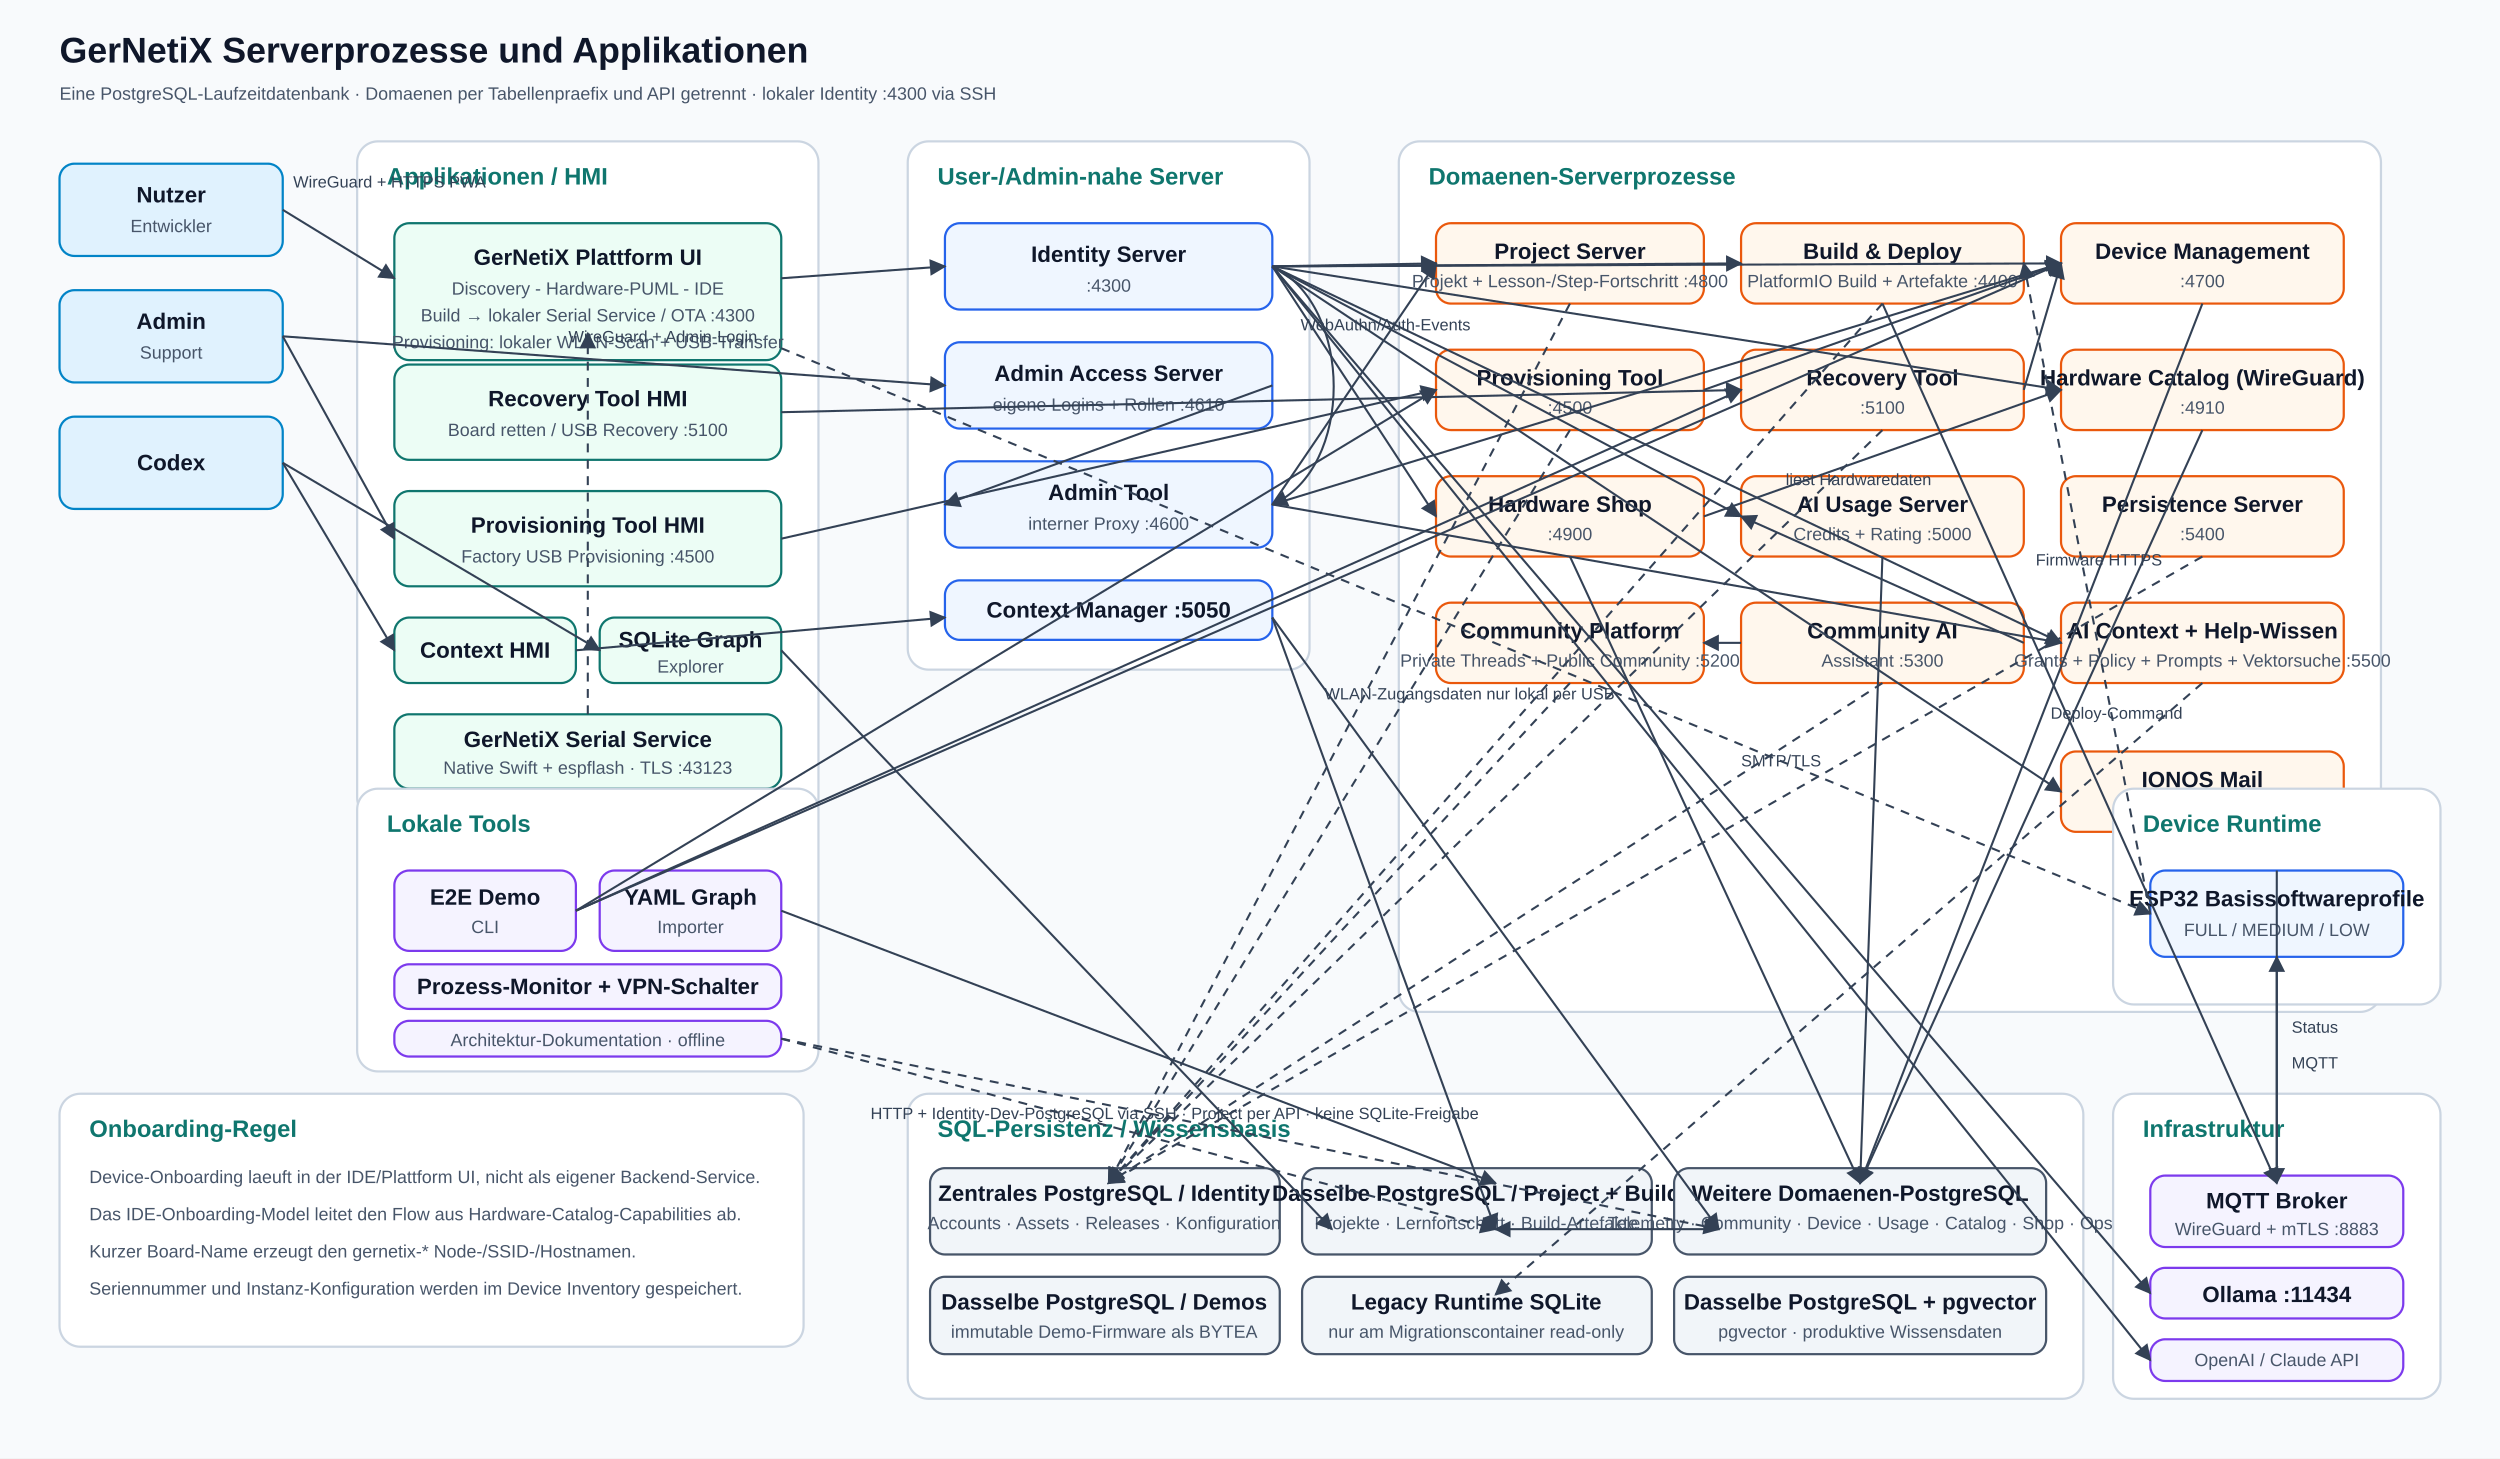
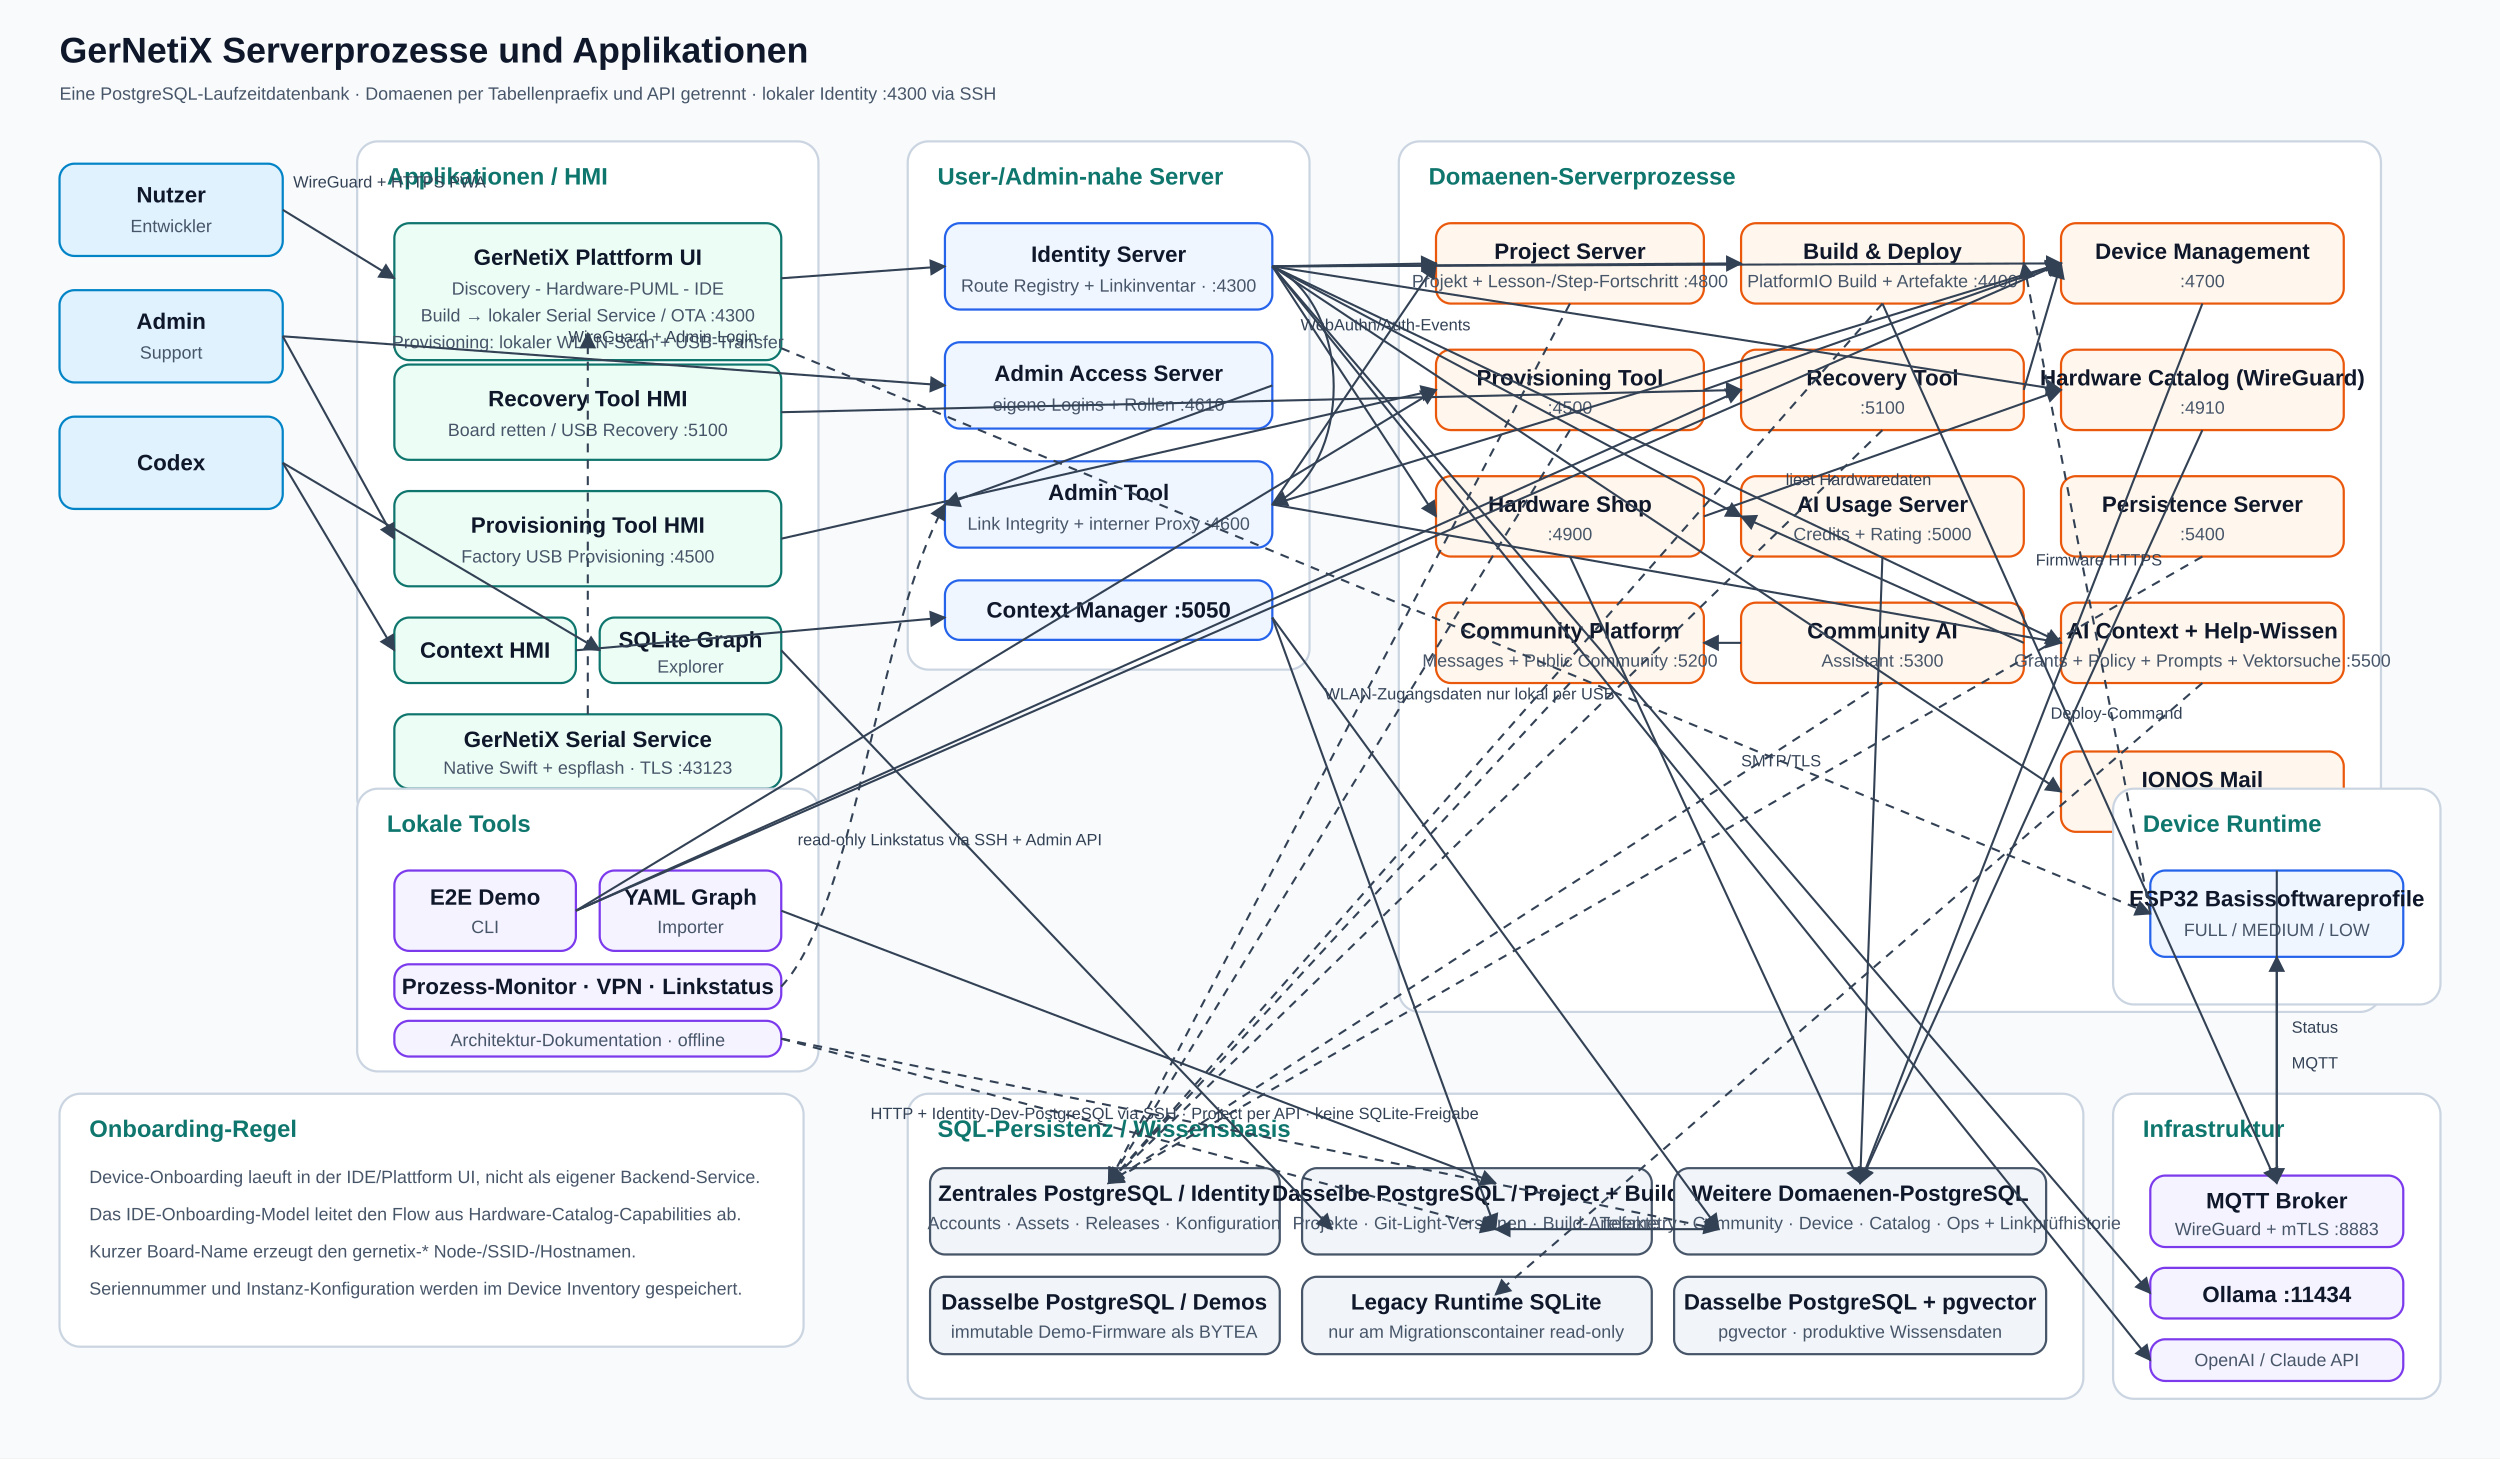
<svg xmlns="http://www.w3.org/2000/svg" width="1680" height="980" viewBox="0 0 1680 980" role="img" aria-labelledby="title desc">
  <defs>
    <marker id="arrow" viewBox="0 0 10 10" refX="9" refY="5" markerWidth="8" markerHeight="8" orient="auto-start-reverse">
      <path d="M 0 0 L 10 5 L 0 10 z" fill="#334155" />
    </marker>
    <style>
      .bg { fill: #f8fafc; }
      .cluster { fill: #ffffff; stroke: #cbd5e1; stroke-width: 1.5; rx: 14; }
      .clusterTitle { fill: #0f766e; font: 700 16px Segoe UI, Arial, sans-serif; }
      .node { fill: #ffffff; stroke: #94a3b8; stroke-width: 1.5; rx: 10; }
      .app { fill: #ecfdf5; stroke: #0f766e; }
      .edge { fill: #eff6ff; stroke: #2563eb; }
      .domain { fill: #fff7ed; stroke: #ea580c; }
      .tool { fill: #f5f3ff; stroke: #7c3aed; }
      .store { fill: #f1f5f9; stroke: #475569; }
      .actor { fill: #e0f2fe; stroke: #0284c7; }
      .titleText { fill: #0f172a; font: 700 15px Segoe UI, Arial, sans-serif; }
      .smallText { fill: #475569; font: 12px Segoe UI, Arial, sans-serif; }
      .label { fill: #334155; font: 11px Segoe UI, Arial, sans-serif; }
      .line { fill: none; stroke: #334155; stroke-width: 1.4; marker-end: url(#arrow); }
      .dashed { stroke-dasharray: 6 5; }
    </style>
  </defs>
  <rect class="bg" width="1680" height="980" />
  <text x="40" y="42" class="titleText" style="font-size:24px">GerNetiX Serverprozesse und Applikationen</text>
  <text x="40" y="67" class="smallText">Eine PostgreSQL-Laufzeitdatenbank · Domaenen per Tabellenpraefix und API getrennt · lokaler Identity :4300 via SSH</text>
  <g id="actors">
    <rect class="node actor" x="40" y="110" width="150" height="62" rx="10" />
    <text class="titleText" x="115" y="136" text-anchor="middle">Nutzer</text>
    <text class="smallText" x="115" y="156" text-anchor="middle">Entwickler</text>
    <rect class="node actor" x="40" y="195" width="150" height="62" rx="10" />
    <text class="titleText" x="115" y="221" text-anchor="middle">Admin</text>
    <text class="smallText" x="115" y="241" text-anchor="middle">Support</text>
    <rect class="node actor" x="40" y="280" width="150" height="62" rx="10" />
    <text class="titleText" x="115" y="316" text-anchor="middle">Codex</text>
  </g>
  <g id="applications">
    <rect class="cluster" x="240" y="95" width="310" height="455" rx="14" />
    <text class="clusterTitle" x="260" y="124">Applikationen / HMI</text>
    <rect class="node app" x="265" y="150" width="260" height="92" rx="10" />
    <text class="titleText" x="395" y="178" text-anchor="middle">GerNetiX Plattform UI</text>
    <text class="smallText" x="395" y="198" text-anchor="middle">Discovery - Hardware-PUML - IDE</text>
    <text class="smallText" x="395" y="216" text-anchor="middle">Build → lokaler Serial Service / OTA :4300</text>
    <text class="smallText" x="395" y="234" text-anchor="middle">Provisioning: lokaler WLAN-Scan + USB-Transfer</text>
    <rect class="node app" x="265" y="245" width="260" height="64" rx="10" />
    <text class="titleText" x="395" y="273" text-anchor="middle">Recovery Tool HMI</text>
    <text class="smallText" x="395" y="293" text-anchor="middle">Board retten / USB Recovery :5100</text>
    <rect class="node app" x="265" y="330" width="260" height="64" rx="10" />
    <text class="titleText" x="395" y="358" text-anchor="middle">Provisioning Tool HMI</text>
    <text class="smallText" x="395" y="378" text-anchor="middle">Factory USB Provisioning :4500</text>
    <rect class="node app" x="265" y="415" width="122" height="44" rx="10" />
    <text class="titleText" x="326" y="442" text-anchor="middle">Context HMI</text>
    <rect class="node app" x="403" y="415" width="122" height="44" rx="10" />
    <text class="titleText" x="464" y="435" text-anchor="middle">SQLite Graph</text>
    <text class="smallText" x="464" y="452" text-anchor="middle">Explorer</text>
    <rect class="node app" x="265" y="480" width="260" height="50" rx="10" />
    <text class="titleText" x="395" y="502" text-anchor="middle">GerNetiX Serial Service</text>
    <text class="smallText" x="395" y="520" text-anchor="middle">Native Swift + espflash · TLS :43123</text>
  </g>
  <g id="edgeServices">
    <rect class="cluster" x="610" y="95" width="270" height="355" rx="14" />
    <text class="clusterTitle" x="630" y="124">User-/Admin-nahe Server</text>
    <rect class="node edge" x="635" y="150" width="220" height="58" rx="10" />
    <text class="titleText" x="745" y="176" text-anchor="middle">Identity Server</text>
-     <text class="smallText" x="745" y="196" text-anchor="middle">:4300</text>
+     <text class="smallText" x="745" y="196" text-anchor="middle">Route Registry + Linkinventar · :4300</text>
    <rect class="node edge" x="635" y="230" width="220" height="58" rx="10" />
    <text class="titleText" x="745" y="256" text-anchor="middle">Admin Access Server</text>
    <text class="smallText" x="745" y="276" text-anchor="middle">eigene Logins + Rollen :4610</text>
    <rect class="node edge" x="635" y="310" width="220" height="58" rx="10" />
    <text class="titleText" x="745" y="336" text-anchor="middle">Admin Tool</text>
-     <text class="smallText" x="745" y="356" text-anchor="middle">interner Proxy :4600</text>
+     <text class="smallText" x="745" y="356" text-anchor="middle">Link Integrity + interner Proxy :4600</text>
    <rect class="node edge" x="635" y="390" width="220" height="40" rx="10" />
    <text class="titleText" x="745" y="415" text-anchor="middle">Context Manager :5050</text>
  </g>
  <g id="domainServices">
    <rect class="cluster" x="940" y="95" width="660" height="585" rx="14" />
    <text class="clusterTitle" x="960" y="124">Domaenen-Serverprozesse</text>
    <rect class="node domain" x="965" y="150" width="180" height="54" rx="10" />
    <text class="titleText" x="1055" y="174" text-anchor="middle">Project Server</text>
    <text class="smallText" x="1055" y="193" text-anchor="middle">Projekt + Lesson-/Step-Fortschritt :4800</text>
    <rect class="node domain" x="1170" y="150" width="190" height="54" rx="10" />
    <text class="titleText" x="1265" y="174" text-anchor="middle">Build &amp; Deploy</text>
    <text class="smallText" x="1265" y="193" text-anchor="middle">PlatformIO Build + Artefakte :4400</text>
    <rect class="node domain" x="1385" y="150" width="190" height="54" rx="10" />
    <text class="titleText" x="1480" y="174" text-anchor="middle">Device Management</text>
    <text class="smallText" x="1480" y="193" text-anchor="middle">:4700</text>
    <rect class="node domain" x="965" y="235" width="180" height="54" rx="10" />
    <text class="titleText" x="1055" y="259" text-anchor="middle">Provisioning Tool</text>
    <text class="smallText" x="1055" y="278" text-anchor="middle">:4500</text>
    <rect class="node domain" x="1170" y="235" width="190" height="54" rx="10" />
    <text class="titleText" x="1265" y="259" text-anchor="middle">Recovery Tool</text>
    <text class="smallText" x="1265" y="278" text-anchor="middle">:5100</text>
    <rect class="node domain" x="1385" y="235" width="190" height="54" rx="10" />
    <text class="titleText" x="1480" y="259" text-anchor="middle">Hardware Catalog (WireGuard)</text>
    <text class="smallText" x="1480" y="278" text-anchor="middle">:4910</text>
    <rect class="node domain" x="965" y="320" width="180" height="54" rx="10" />
    <text class="titleText" x="1055" y="344" text-anchor="middle">Hardware Shop</text>
    <text class="smallText" x="1055" y="363" text-anchor="middle">:4900</text>
    <rect class="node domain" x="1170" y="320" width="190" height="54" rx="10" />
    <text class="titleText" x="1265" y="344" text-anchor="middle">AI Usage Server</text>
    <text class="smallText" x="1265" y="363" text-anchor="middle">Credits + Rating :5000</text>
    <rect class="node domain" x="1385" y="320" width="190" height="54" rx="10" />
    <text class="titleText" x="1480" y="344" text-anchor="middle">Persistence Server</text>
    <text class="smallText" x="1480" y="363" text-anchor="middle">:5400</text>
    <rect class="node domain" x="965" y="405" width="180" height="54" rx="10" />
    <text class="titleText" x="1055" y="429" text-anchor="middle">Community Platform</text>
-     <text class="smallText" x="1055" y="448" text-anchor="middle">Private Threads + Public Community :5200</text>
+     <text class="smallText" x="1055" y="448" text-anchor="middle">Messages + Public Community :5200</text>
    <rect class="node domain" x="1170" y="405" width="190" height="54" rx="10" />
    <text class="titleText" x="1265" y="429" text-anchor="middle">Community AI</text>
    <text class="smallText" x="1265" y="448" text-anchor="middle">Assistant :5300</text>
    <rect class="node domain" x="1385" y="405" width="190" height="54" rx="10" />
    <text class="titleText" x="1480" y="429" text-anchor="middle">AI Context + Help-Wissen</text>
    <text class="smallText" x="1480" y="448" text-anchor="middle">Grants + Policy + Prompts + Vektorsuche :5500</text>
    <rect class="node domain" x="1385" y="505" width="190" height="54" rx="10" />
    <text class="titleText" x="1480" y="529" text-anchor="middle">IONOS Mail</text>
    <text class="smallText" x="1480" y="548" text-anchor="middle">SMTP/TLS</text>
  </g>
  <g id="tools">
    <rect class="cluster" x="240" y="530" width="310" height="190" rx="14" />
    <text class="clusterTitle" x="260" y="559">Lokale Tools</text>
    <rect class="node tool" x="265" y="585" width="122" height="54" rx="10" />
    <text class="titleText" x="326" y="608" text-anchor="middle">E2E Demo</text>
    <text class="smallText" x="326" y="627" text-anchor="middle">CLI</text>
    <rect class="node tool" x="403" y="585" width="122" height="54" rx="10" />
    <text class="titleText" x="464" y="608" text-anchor="middle">YAML Graph</text>
    <text class="smallText" x="464" y="627" text-anchor="middle">Importer</text>
    <rect class="node tool" x="265" y="648" width="260" height="30" rx="10" />
-     <text class="titleText" x="395" y="668" text-anchor="middle">Prozess-Monitor + VPN-Schalter</text>
+     <text class="titleText" x="395" y="668" text-anchor="middle">Prozess-Monitor · VPN · Linkstatus</text>
    <rect class="node tool" x="265" y="686" width="260" height="24" rx="10" />
    <text class="smallText" x="395" y="703" text-anchor="middle">Architektur-Dokumentation · offline</text>
  </g>
  <g id="deviceRuntime">
    <rect class="cluster" x="1420" y="530" width="220" height="145" rx="14" />
    <text class="clusterTitle" x="1440" y="559">Device Runtime</text>
    <rect class="node edge" x="1445" y="585" width="170" height="58" rx="10" />
    <text class="titleText" x="1530" y="609" text-anchor="middle">ESP32 Basissoftwareprofile</text>
    <text class="smallText" x="1530" y="629" text-anchor="middle">FULL / MEDIUM / LOW</text>
  </g>
  <g id="platformInfrastructure">
    <rect class="cluster" x="1420" y="735" width="220" height="205" rx="14" />
    <text class="clusterTitle" x="1440" y="764">Infrastruktur</text>
    <rect class="node tool" x="1445" y="790" width="170" height="48" rx="10" />
    <text class="titleText" x="1530" y="812" text-anchor="middle">MQTT Broker</text>
    <text class="smallText" x="1530" y="830" text-anchor="middle">WireGuard + mTLS :8883</text>
    <rect class="node tool" x="1445" y="852" width="170" height="34" rx="10" />
    <text class="titleText" x="1530" y="875" text-anchor="middle">Ollama :11434</text>
    <rect class="node tool" x="1445" y="900" width="170" height="28" rx="10" />
    <text class="smallText" x="1530" y="918" text-anchor="middle">OpenAI / Claude API</text>
  </g>
  <g id="storage">
    <rect class="cluster" x="610" y="735" width="790" height="205" rx="14" />
    <text class="clusterTitle" x="630" y="764">SQL-Persistenz / Wissensbasis</text>
    <rect class="node store" x="625" y="785" width="235" height="58" rx="10" />
    <text class="titleText" x="742" y="807" text-anchor="middle">Zentrales PostgreSQL / Identity</text>
    <text class="smallText" x="742" y="826" text-anchor="middle">Accounts · Assets · Releases · Konfiguration</text>
    <rect class="node store" x="875" y="785" width="235" height="58" rx="10" />
    <text class="titleText" x="992" y="807" text-anchor="middle">Dasselbe PostgreSQL / Project + Build</text>
-     <text class="smallText" x="992" y="826" text-anchor="middle">Projekte · Lernfortschritt · Build-Artefakte</text>
+     <text class="smallText" x="992" y="826" text-anchor="middle">Projekte · Git-Light-Versionen · Build-Artefakte</text>
    <rect class="node store" x="1125" y="785" width="250" height="58" rx="10" />
    <text class="titleText" x="1250" y="807" text-anchor="middle">Weitere Domaenen-PostgreSQL</text>
-     <text class="smallText" x="1250" y="826" text-anchor="middle">Telemetry · Community · Device · Usage · Catalog · Shop · Ops</text>
+     <text class="smallText" x="1250" y="826" text-anchor="middle">Telemetry · Community · Device · Catalog · Ops + Linkprüfhistorie</text>
    <rect class="node store" x="625" y="858" width="235" height="52" rx="10" />
    <text class="titleText" x="742" y="880" text-anchor="middle">Dasselbe PostgreSQL / Demos</text>
    <text class="smallText" x="742" y="899" text-anchor="middle">immutable Demo-Firmware als BYTEA</text>
    <rect class="node store" x="875" y="858" width="235" height="52" rx="10" />
    <text class="titleText" x="992" y="880" text-anchor="middle">Legacy Runtime SQLite</text>
    <text class="smallText" x="992" y="899" text-anchor="middle">nur am Migrationscontainer read-only</text>
    <rect class="node store" x="1125" y="858" width="250" height="52" rx="10" />
    <text class="titleText" x="1250" y="880" text-anchor="middle">Dasselbe PostgreSQL + pgvector</text>
    <text class="smallText" x="1250" y="899" text-anchor="middle">pgvector · produktive Wissensdaten</text>
  </g>
  <path class="line" d="M 190 141 L 265 187" />
  <text class="label" x="197" y="126">WireGuard + HTTPS PWA</text>
  <path class="line" d="M 190 226 L 265 362" />
  <path class="line" d="M 190 226 L 635 259" />
  <text class="label" x="382" y="230">WireGuard + Admin-Login</text>
  <path class="line" d="M 190 311 L 265 437" />
  <path class="line" d="M 190 311 L 403 437" />
  <path class="line" d="M 525 187 L 635 179" />
  <path class="line dashed" d="M 525 234 L 1445 614" />
  <text class="label" x="890" y="470">WLAN-Zugangsdaten nur lokal per USB</text>
  <path class="line dashed" d="M 395 480 L 395 224" />
  <path class="line" d="M 525 277 L 1170 262" />
  <path class="line" d="M 525 362 L 965 262" />
  <path class="line" d="M 387 437 L 635 415" />
  <path class="line" d="M 525 437 L 895 826" />
  <path class="line" d="M 855 179 L 965 177" />
  <path class="line" d="M 855 179 L 1170 177" />
  <path class="line" d="M 855 179 L 1385 177" />
  <path class="line" d="M 855 179 L 1385 262" />
  <path class="line" d="M 855 179 L 965 347" />
  <path class="line" d="M 855 179 L 1170 347" />
  <path class="line" d="M 855 179 L 1385 432" />
  <path class="line" d="M 855 179 L 1385 532" />
  <text class="label" x="1170" y="515">SMTP/TLS</text>
  <path class="line" d="M 855 179 C 910 205, 910 315, 855 339" />
  <text class="label" x="874" y="222">WebAuthn/Auth-Events</text>
  <path class="line" d="M 855 179 L 1445 869" />
  <path class="line" d="M 855 179 L 1445 914" />
  <path class="line" d="M 855 259 L 635 339" />
+   <path class="line dashed" d="M 525 663 C 575 610, 590 420, 635 339" />
+   <text class="label" x="536" y="568">read-only Linkstatus via SSH + Admin API</text>
  <path class="line" d="M 855 339 L 1385 177" />
  <path class="line" d="M 855 339 L 965 177" />
  <path class="line" d="M 855 339 L 1385 432" />
  <path class="line" d="M 855 415 L 1155 826" />
  <path class="line" d="M 855 415 L 1005 826" />
  <path class="line" d="M 1145 347 L 1385 262" />
  <text class="label" x="1200" y="326">liest Hardwaredaten</text>
  <path class="line" d="M 1145 262 L 1385 177" />
  <path class="line" d="M 1360 262 L 1385 177" />
  <path class="line" d="M 1360 432 L 1170 347" />
  <path class="line" d="M 1170 432 L 1145 432" />
  <path class="line" d="M 1265 204 L 1530 795" />
  <text class="label" x="1378" y="483">Deploy-Command</text>
  <path class="line" d="M 1530 795 L 1530 643" />
  <text class="label" x="1540" y="718">MQTT</text>
  <path class="line" d="M 1530 585 L 1530 795" />
  <text class="label" x="1540" y="694">Status</text>
  <path class="line dashed" d="M 1445 614 L 1360 177" />
  <text class="label" x="1368" y="380">Firmware HTTPS</text>
  <path class="line dashed" d="M 1055 204 L 745 795" />
  <path class="line dashed" d="M 1265 204 L 745 795" />
  <path class="line" d="M 1480 204 L 1250 795" />
  <path class="line dashed" d="M 1055 289 L 745 795" />
  <path class="line dashed" d="M 1265 289 L 745 795" />
  <path class="line" d="M 1480 289 L 1250 795" />
  <path class="line" d="M 1055 374 L 1250 795" />
  <path class="line" d="M 1265 374 L 1250 795" />
  <path class="line dashed" d="M 1480 374 L 745 795" />
  <path class="line dashed" d="M 1055 459 L 745 795" />
  <path class="line dashed" d="M 1265 459 L 745 795" />
  <path class="line dashed" d="M 1480 459 L 1005 870" />
  <path class="line" d="M 387 612 L 965 262" />
  <path class="line" d="M 387 612 L 1170 262" />
  <path class="line" d="M 387 612 L 1385 177" />
  <path class="line" d="M 525 612 L 1005 795" />
  <path class="line dashed" d="M 525 698 L 1005 826" />
  <path class="line dashed" d="M 525 698 L 1155 826" />
  <text class="label" x="585" y="752">HTTP + Identity-Dev-PostgreSQL via SSH · Project per API · keine SQLite-Freigabe</text>
  <path class="line" d="M 1155 826 L 1005 826" />
  <g id="legend">
    <rect class="cluster" x="40" y="735" width="500" height="170" rx="14" />
    <text class="clusterTitle" x="60" y="764">Onboarding-Regel</text>
    <text class="smallText" x="60" y="795">Device-Onboarding laeuft in der IDE/Plattform UI, nicht als eigener Backend-Service.</text>
    <text class="smallText" x="60" y="820">Das IDE-Onboarding-Model leitet den Flow aus Hardware-Catalog-Capabilities ab.</text>
    <text class="smallText" x="60" y="845">Kurzer Board-Name erzeugt den gernetix-* Node-/SSID-/Hostnamen.</text>
    <text class="smallText" x="60" y="870">Seriennummer und Instanz-Konfiguration werden im Device Inventory gespeichert.</text>
  </g>
</svg>
